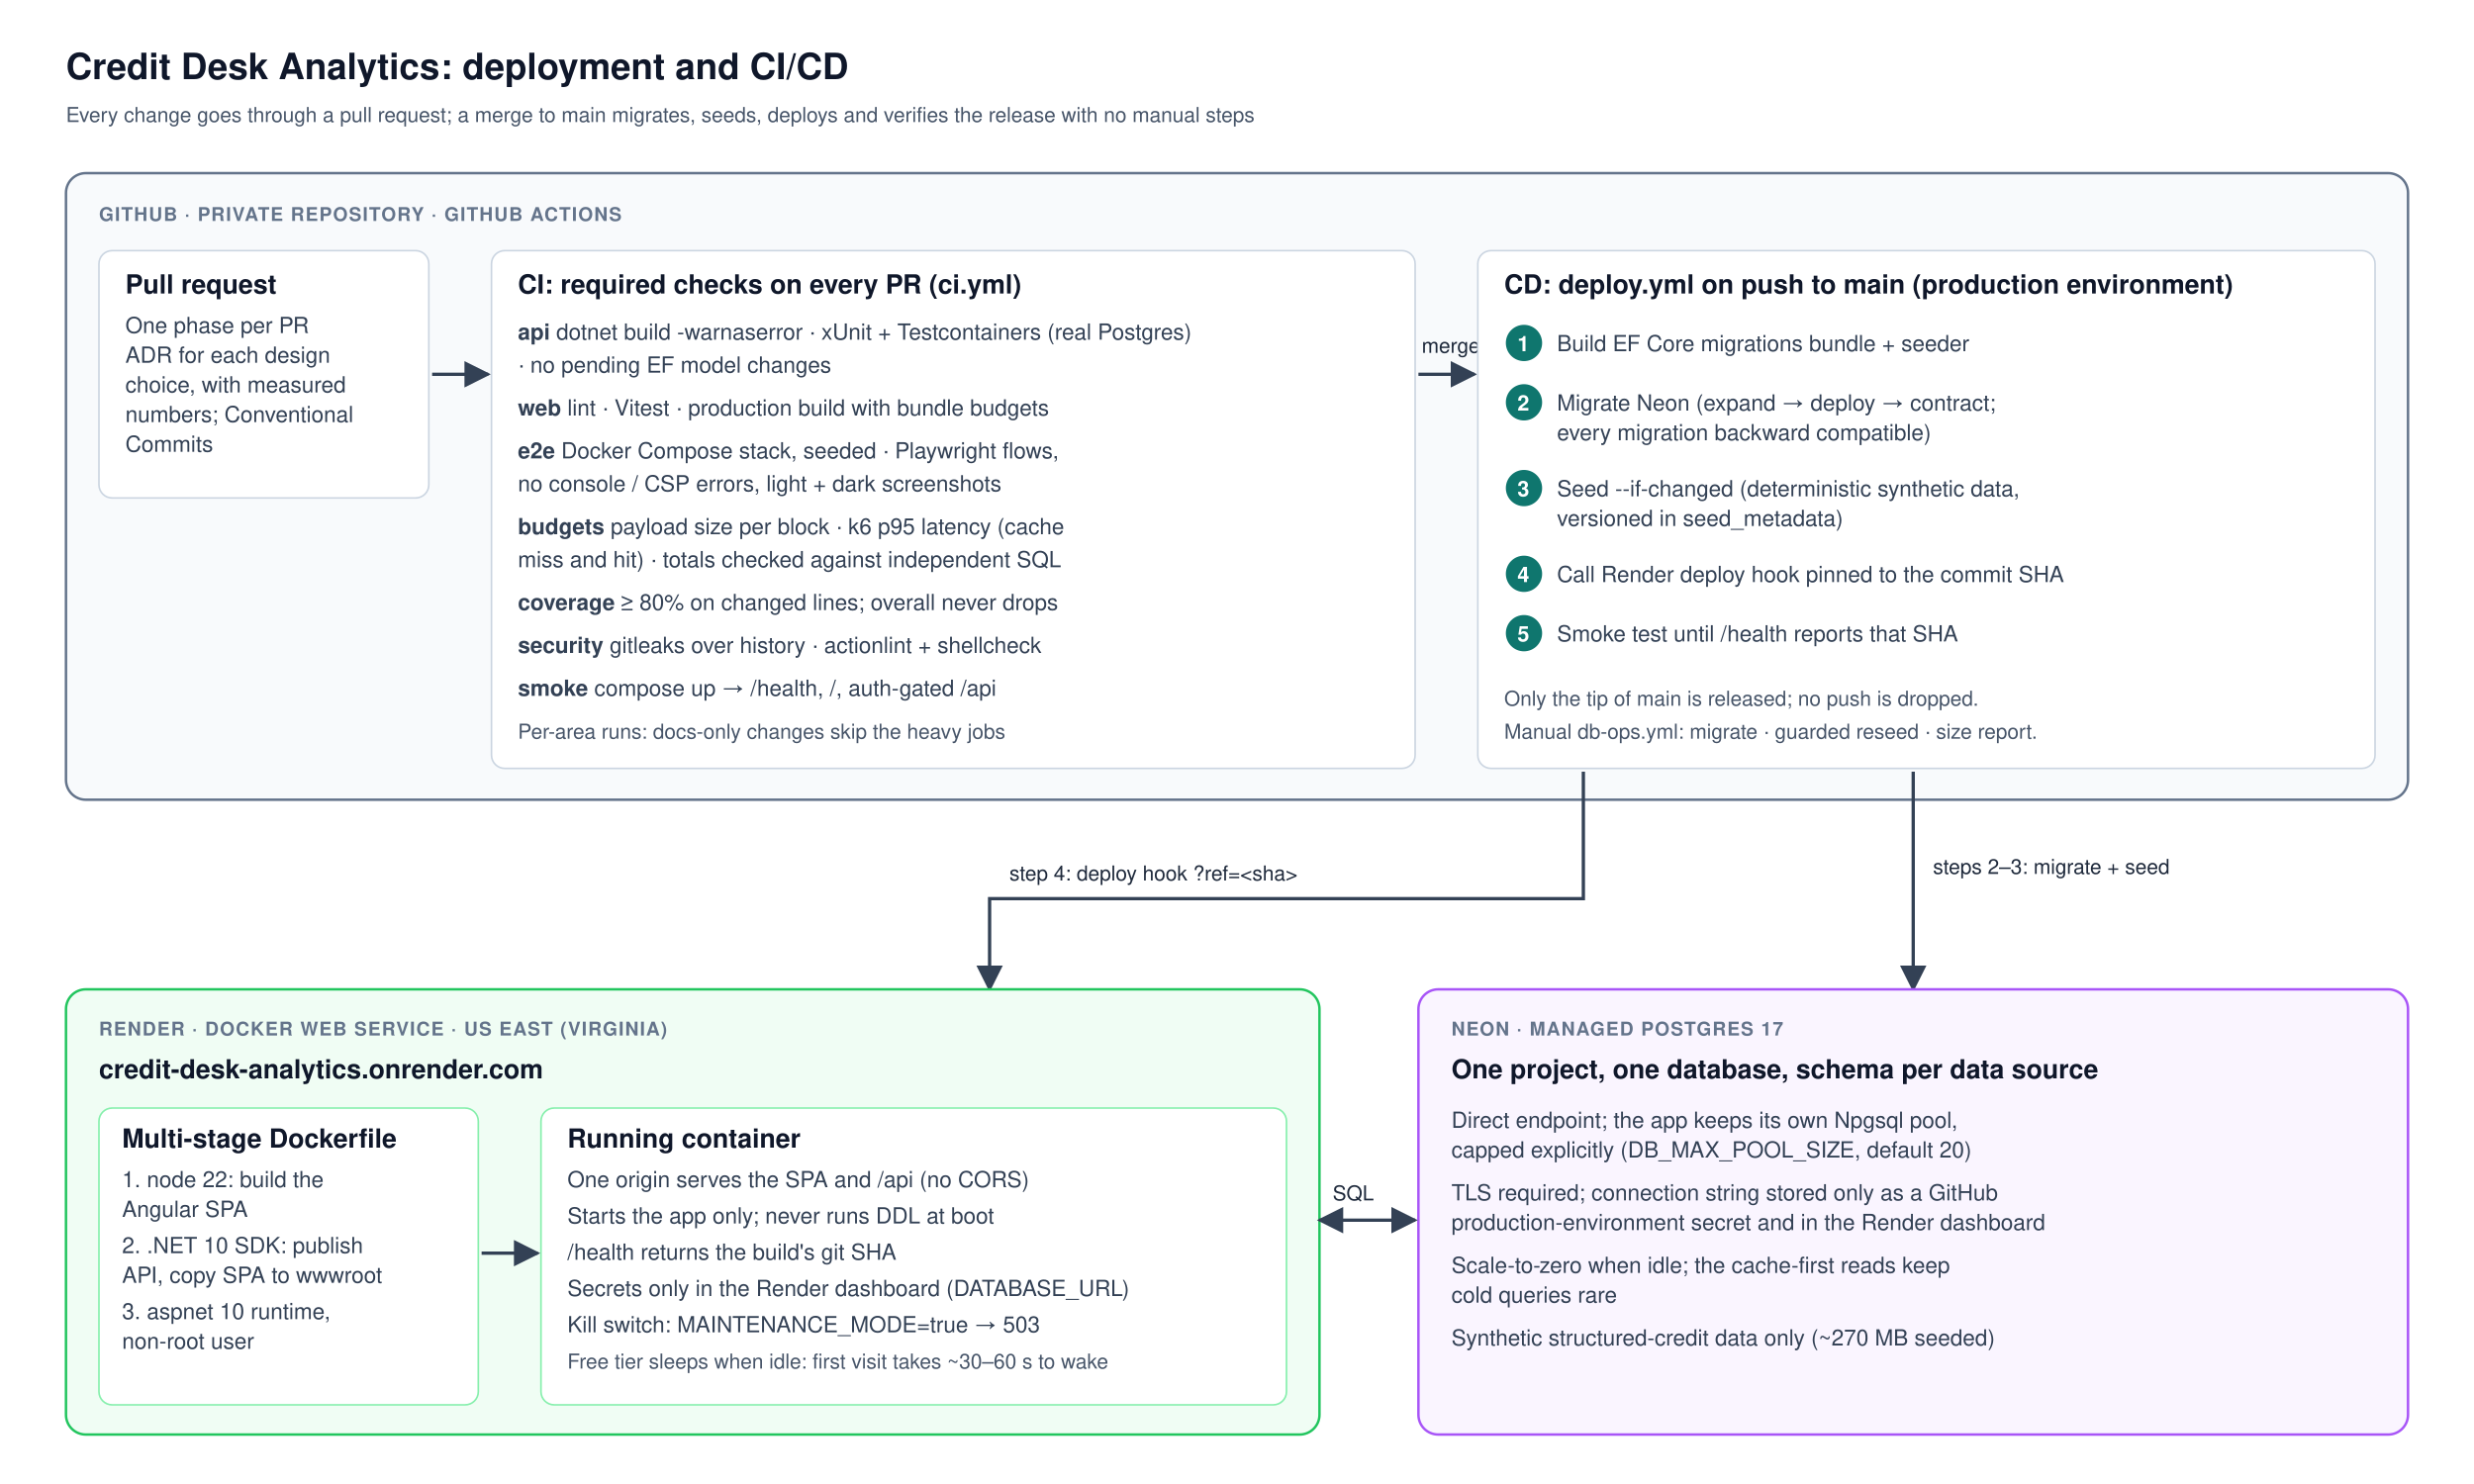
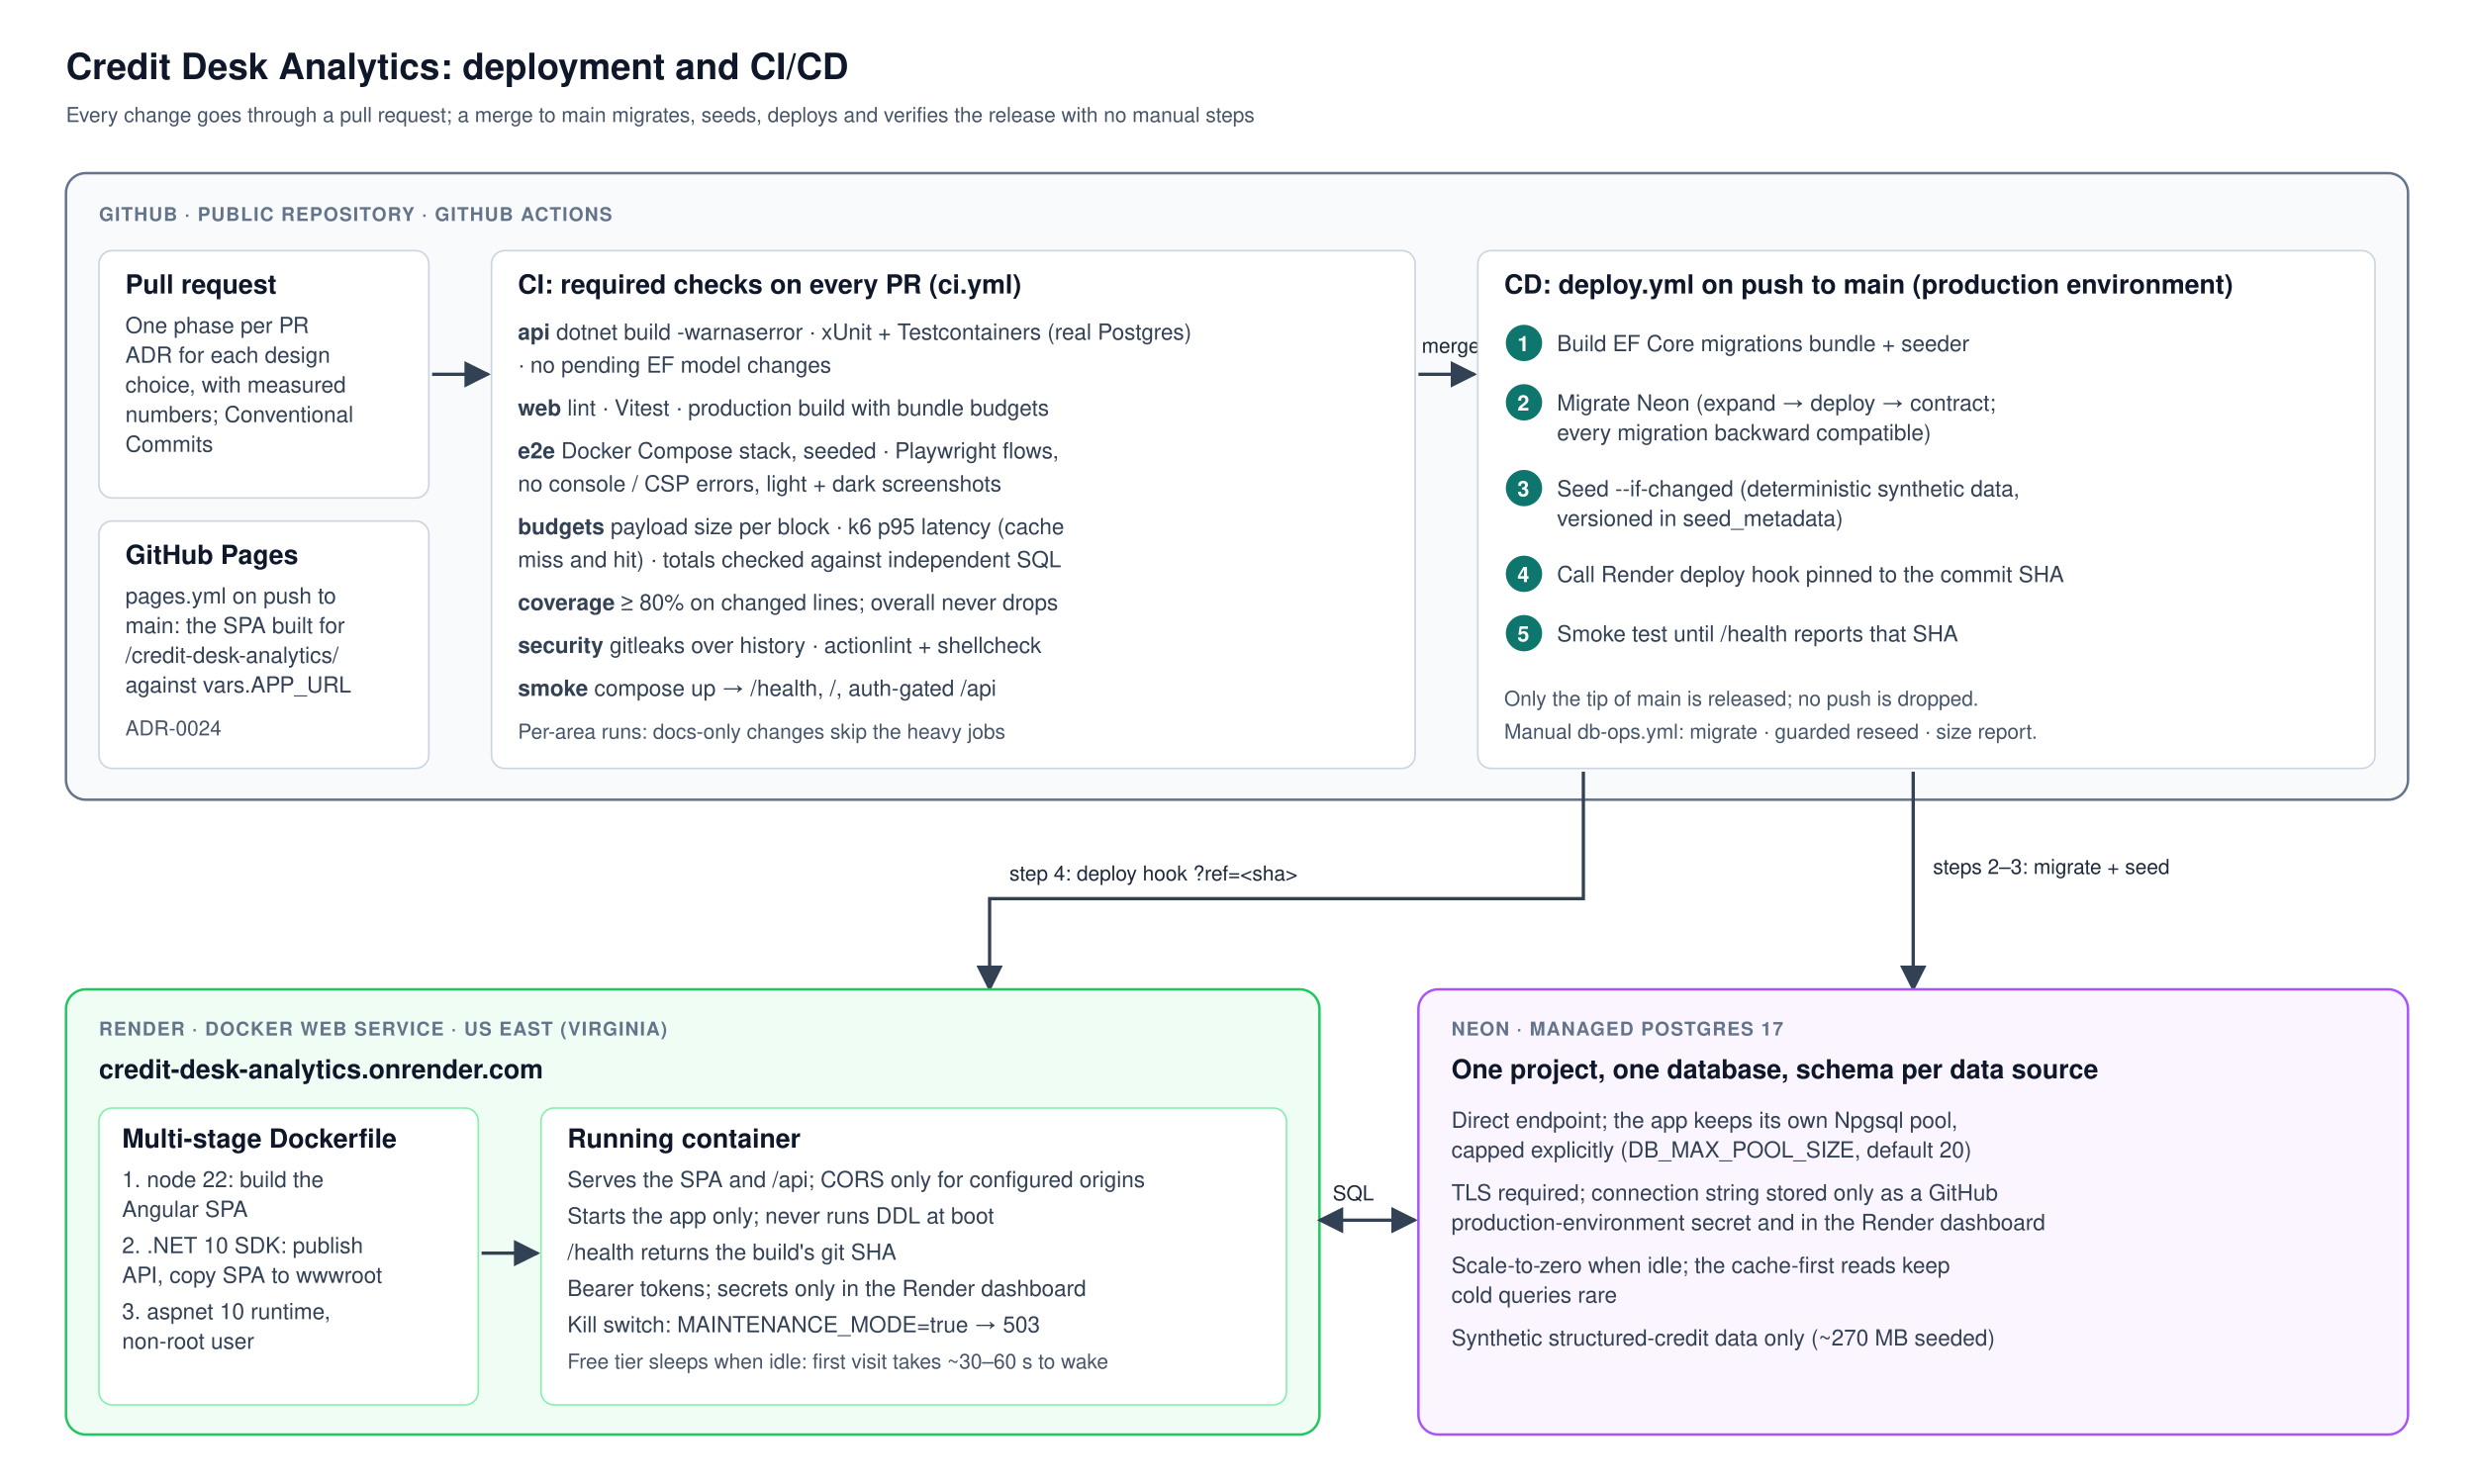
<svg xmlns="http://www.w3.org/2000/svg" width="1500" height="900" viewBox="0 0 1500 900" font-family="-apple-system, 'Segoe UI', Helvetica, Arial, sans-serif">
  <defs>
    <marker id="a" viewBox="0 0 10 10" refX="9" refY="5" markerWidth="8" markerHeight="8" orient="auto-start-reverse">
      <path d="M0,0 L10,5 L0,10 z" fill="#334155" />
    </marker>
    <style>
      .t{font-size:22px;font-weight:700;fill:#0f172a}
      .h{font-size:16px;font-weight:700;fill:#0f172a}
      .b{font-size:13.5px;fill:#334155}
      .s{font-size:12.5px;fill:#475569}
      .lab{font-size:12.5px;fill:#1e293b}
      .tag{font-size:11.5px;font-weight:700;letter-spacing:.06em;fill:#64748b}
      .n{font-size:13px;font-weight:700;fill:#ffffff}
    </style>
  </defs>
  <rect width="1500" height="900" fill="#ffffff" />
  <text x="40" y="48" class="t">Credit Desk Analytics: deployment and CI/CD</text>
  <text x="40" y="74" class="s">Every change goes through a pull request; a merge to main migrates, seeds, deploys and verifies the release with no manual steps</text>
  <rect x="40" y="105" width="1420" height="380" rx="12" fill="#f8fafc" stroke="#64748b" stroke-width="1.5" />
-   <text x="60" y="134" class="tag">GITHUB · PRIVATE REPOSITORY · GITHUB ACTIONS</text>
+   <text x="60" y="134" class="tag">GITHUB · PUBLIC REPOSITORY · GITHUB ACTIONS</text>
  <rect x="60" y="152" width="200" height="150" rx="8" fill="#ffffff" stroke="#cbd5e1" />
  <text x="76" y="178" class="h">Pull request</text>
  <text x="76" y="202" class="b">One phase per PR</text>
  <text x="76" y="220" class="b">ADR for each design</text>
  <text x="76" y="238" class="b">choice, with measured</text>
  <text x="76" y="256" class="b">numbers; Conventional</text>
  <text x="76" y="274" class="b">Commits</text>
+   <rect x="60" y="316" width="200" height="150" rx="8" fill="#ffffff" stroke="#cbd5e1" />
+   <text x="76" y="342" class="h">GitHub Pages</text>
+   <text x="76" y="366" class="b">pages.yml on push to</text>
+   <text x="76" y="384" class="b">main: the SPA built for</text>
+   <text x="76" y="402" class="b">/credit-desk-analytics/</text>
+   <text x="76" y="420" class="b">against vars.APP_URL</text>
+   <text x="76" y="446" class="s">ADR-0024</text>
  <line x1="262" y1="227" x2="296" y2="227" stroke="#334155" stroke-width="2" marker-end="url(#a)" />
  <rect x="298" y="152" width="560" height="314" rx="8" fill="#ffffff" stroke="#cbd5e1" />
  <text x="314" y="178" class="h">CI: required checks on every PR (ci.yml)</text>
  <text x="314" y="206" class="b">
    <tspan font-weight="700">api</tspan>  dotnet build -warnaserror · xUnit + Testcontainers (real Postgres)</text>
  <text x="314" y="226" class="b">       · no pending EF model changes</text>
  <text x="314" y="252" class="b">
    <tspan font-weight="700">web</tspan>  lint · Vitest · production build with bundle budgets</text>
  <text x="314" y="278" class="b">
    <tspan font-weight="700">e2e</tspan>  Docker Compose stack, seeded · Playwright flows,</text>
  <text x="314" y="298" class="b">       no console / CSP errors, light + dark screenshots</text>
  <text x="314" y="324" class="b">
    <tspan font-weight="700">budgets</tspan>  payload size per block · k6 p95 latency (cache</text>
  <text x="314" y="344" class="b">       miss and hit) · totals checked against independent SQL</text>
  <text x="314" y="370" class="b">
    <tspan font-weight="700">coverage</tspan>  ≥ 80% on changed lines; overall never drops</text>
  <text x="314" y="396" class="b">
    <tspan font-weight="700">security</tspan>  gitleaks over history · actionlint + shellcheck</text>
  <text x="314" y="422" class="b">
    <tspan font-weight="700">smoke</tspan>  compose up → /health, /, auth-gated /api</text>
  <text x="314" y="448" class="s">Per-area runs: docs-only changes skip the heavy jobs</text>
  <line x1="860" y1="227" x2="894" y2="227" stroke="#334155" stroke-width="2" marker-end="url(#a)" />
  <text x="862" y="214" class="lab">merge</text>
  <rect x="896" y="152" width="544" height="314" rx="8" fill="#ffffff" stroke="#cbd5e1" />
  <text x="912" y="178" class="h">CD: deploy.yml on push to main (production environment)</text>
  <circle cx="924" cy="208" r="11" fill="#0f766e" />
  <text x="920" y="213" class="n">1</text>
  <text x="944" y="213" class="b">Build EF Core migrations bundle + seeder</text>
  <circle cx="924" cy="244" r="11" fill="#0f766e" />
  <text x="920" y="249" class="n">2</text>
  <text x="944" y="249" class="b">Migrate Neon (expand → deploy → contract;</text>
  <text x="944" y="267" class="b">every migration backward compatible)</text>
  <circle cx="924" cy="296" r="11" fill="#0f766e" />
  <text x="920" y="301" class="n">3</text>
  <text x="944" y="301" class="b">Seed --if-changed (deterministic synthetic data,</text>
  <text x="944" y="319" class="b">versioned in seed_metadata)</text>
  <circle cx="924" cy="348" r="11" fill="#0f766e" />
  <text x="920" y="353" class="n">4</text>
  <text x="944" y="353" class="b">Call Render deploy hook pinned to the commit SHA</text>
  <circle cx="924" cy="384" r="11" fill="#0f766e" />
  <text x="920" y="389" class="n">5</text>
  <text x="944" y="389" class="b">Smoke test until /health reports that SHA</text>
  <text x="912" y="428" class="s">Only the tip of main is released; no push is dropped.</text>
  <text x="912" y="448" class="s">Manual db-ops.yml: migrate · guarded reseed · size report.</text>
  <path d="M1160 468 L1160 600" fill="none" stroke="#334155" stroke-width="2" marker-end="url(#a)" />
  <text x="1172" y="530" class="lab">steps 2–3: migrate + seed</text>
  <path d="M960 468 L960 545 L 600 545 L 600 600" fill="none" stroke="#334155" stroke-width="2" marker-end="url(#a)" />
  <text x="612" y="534" class="lab">step 4: deploy hook ?ref=&lt;sha&gt;</text>
  <rect x="40" y="600" width="760" height="270" rx="12" fill="#f0fdf4" stroke="#22c55e" stroke-width="1.5" />
  <text x="60" y="628" class="tag">RENDER · DOCKER WEB SERVICE · US EAST (VIRGINIA)</text>
  <text x="60" y="654" class="h">credit-desk-analytics.onrender.com</text>
  <rect x="60" y="672" width="230" height="180" rx="8" fill="#ffffff" stroke="#86efac" />
  <text x="74" y="696" class="h">Multi-stage Dockerfile</text>
  <text x="74" y="720" class="b">1. node 22: build the</text>
  <text x="74" y="738" class="b">    Angular SPA</text>
  <text x="74" y="760" class="b">2. .NET 10 SDK: publish</text>
  <text x="74" y="778" class="b">    API, copy SPA to wwwroot</text>
  <text x="74" y="800" class="b">3. aspnet 10 runtime,</text>
  <text x="74" y="818" class="b">    non-root user</text>
  <line x1="292" y1="760" x2="326" y2="760" stroke="#334155" stroke-width="2" marker-end="url(#a)" />
  <rect x="328" y="672" width="452" height="180" rx="8" fill="#ffffff" stroke="#86efac" />
  <text x="344" y="696" class="h">Running container</text>
-   <text x="344" y="720" class="b">One origin serves the SPA and /api (no CORS)</text>
+   <text x="344" y="720" class="b">Serves the SPA and /api; CORS only for configured origins</text>
  <text x="344" y="742" class="b">Starts the app only; never runs DDL at boot</text>
  <text x="344" y="764" class="b">/health returns the build's git SHA</text>
-   <text x="344" y="786" class="b">Secrets only in the Render dashboard (DATABASE_URL)</text>
+   <text x="344" y="786" class="b">Bearer tokens; secrets only in the Render dashboard</text>
  <text x="344" y="808" class="b">Kill switch: MAINTENANCE_MODE=true → 503</text>
  <text x="344" y="830" class="s">Free tier sleeps when idle: first visit takes ~30–60 s to wake</text>
  <rect x="860" y="600" width="600" height="270" rx="12" fill="#faf5ff" stroke="#a855f7" stroke-width="1.5" />
  <text x="880" y="628" class="tag">NEON · MANAGED POSTGRES 17</text>
  <text x="880" y="654" class="h">One project, one database, schema per data source</text>
  <text x="880" y="684" class="b">Direct endpoint; the app keeps its own Npgsql pool,</text>
  <text x="880" y="702" class="b">capped explicitly (DB_MAX_POOL_SIZE, default 20)</text>
  <text x="880" y="728" class="b">TLS required; connection string stored only as a GitHub</text>
  <text x="880" y="746" class="b">production-environment secret and in the Render dashboard</text>
  <text x="880" y="772" class="b">Scale-to-zero when idle; the cache-first reads keep</text>
  <text x="880" y="790" class="b">cold queries rare</text>
  <text x="880" y="816" class="b">Synthetic structured-credit data only (~270 MB seeded)</text>
  <line x1="800" y1="740" x2="858" y2="740" stroke="#334155" stroke-width="2" marker-end="url(#a)" marker-start="url(#a)" />
  <text x="808" y="728" class="lab">SQL</text>
</svg>
